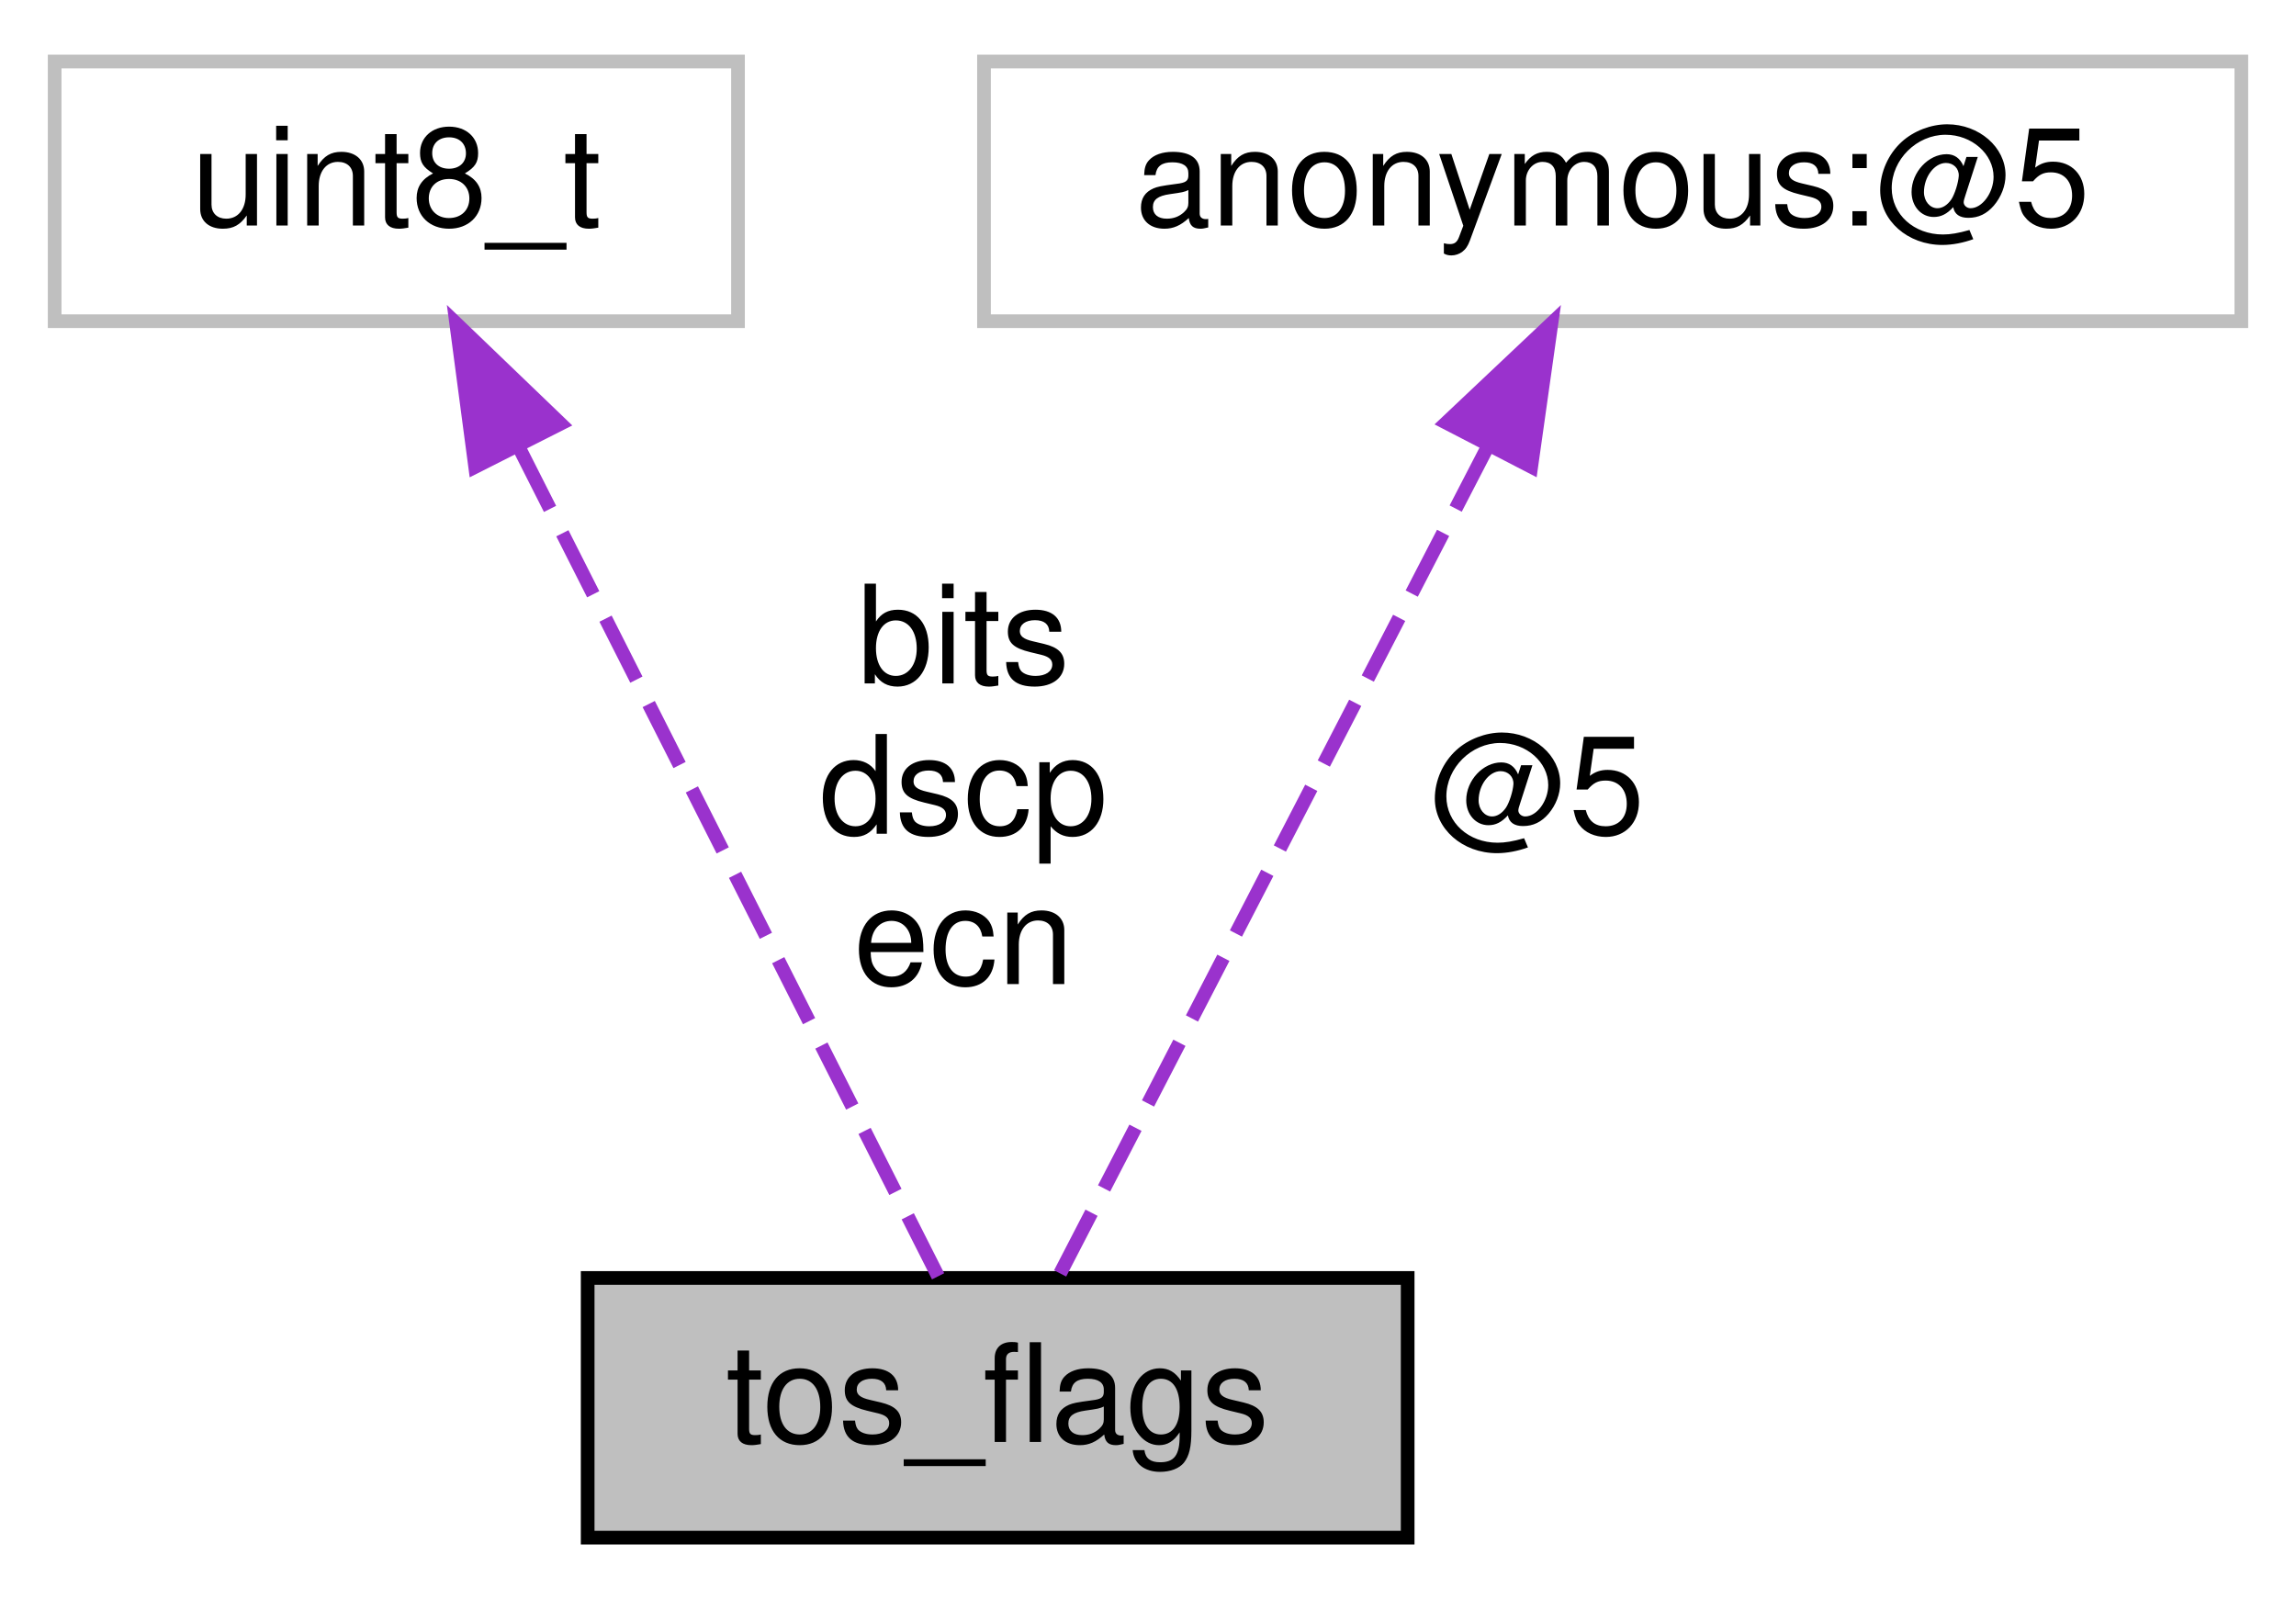
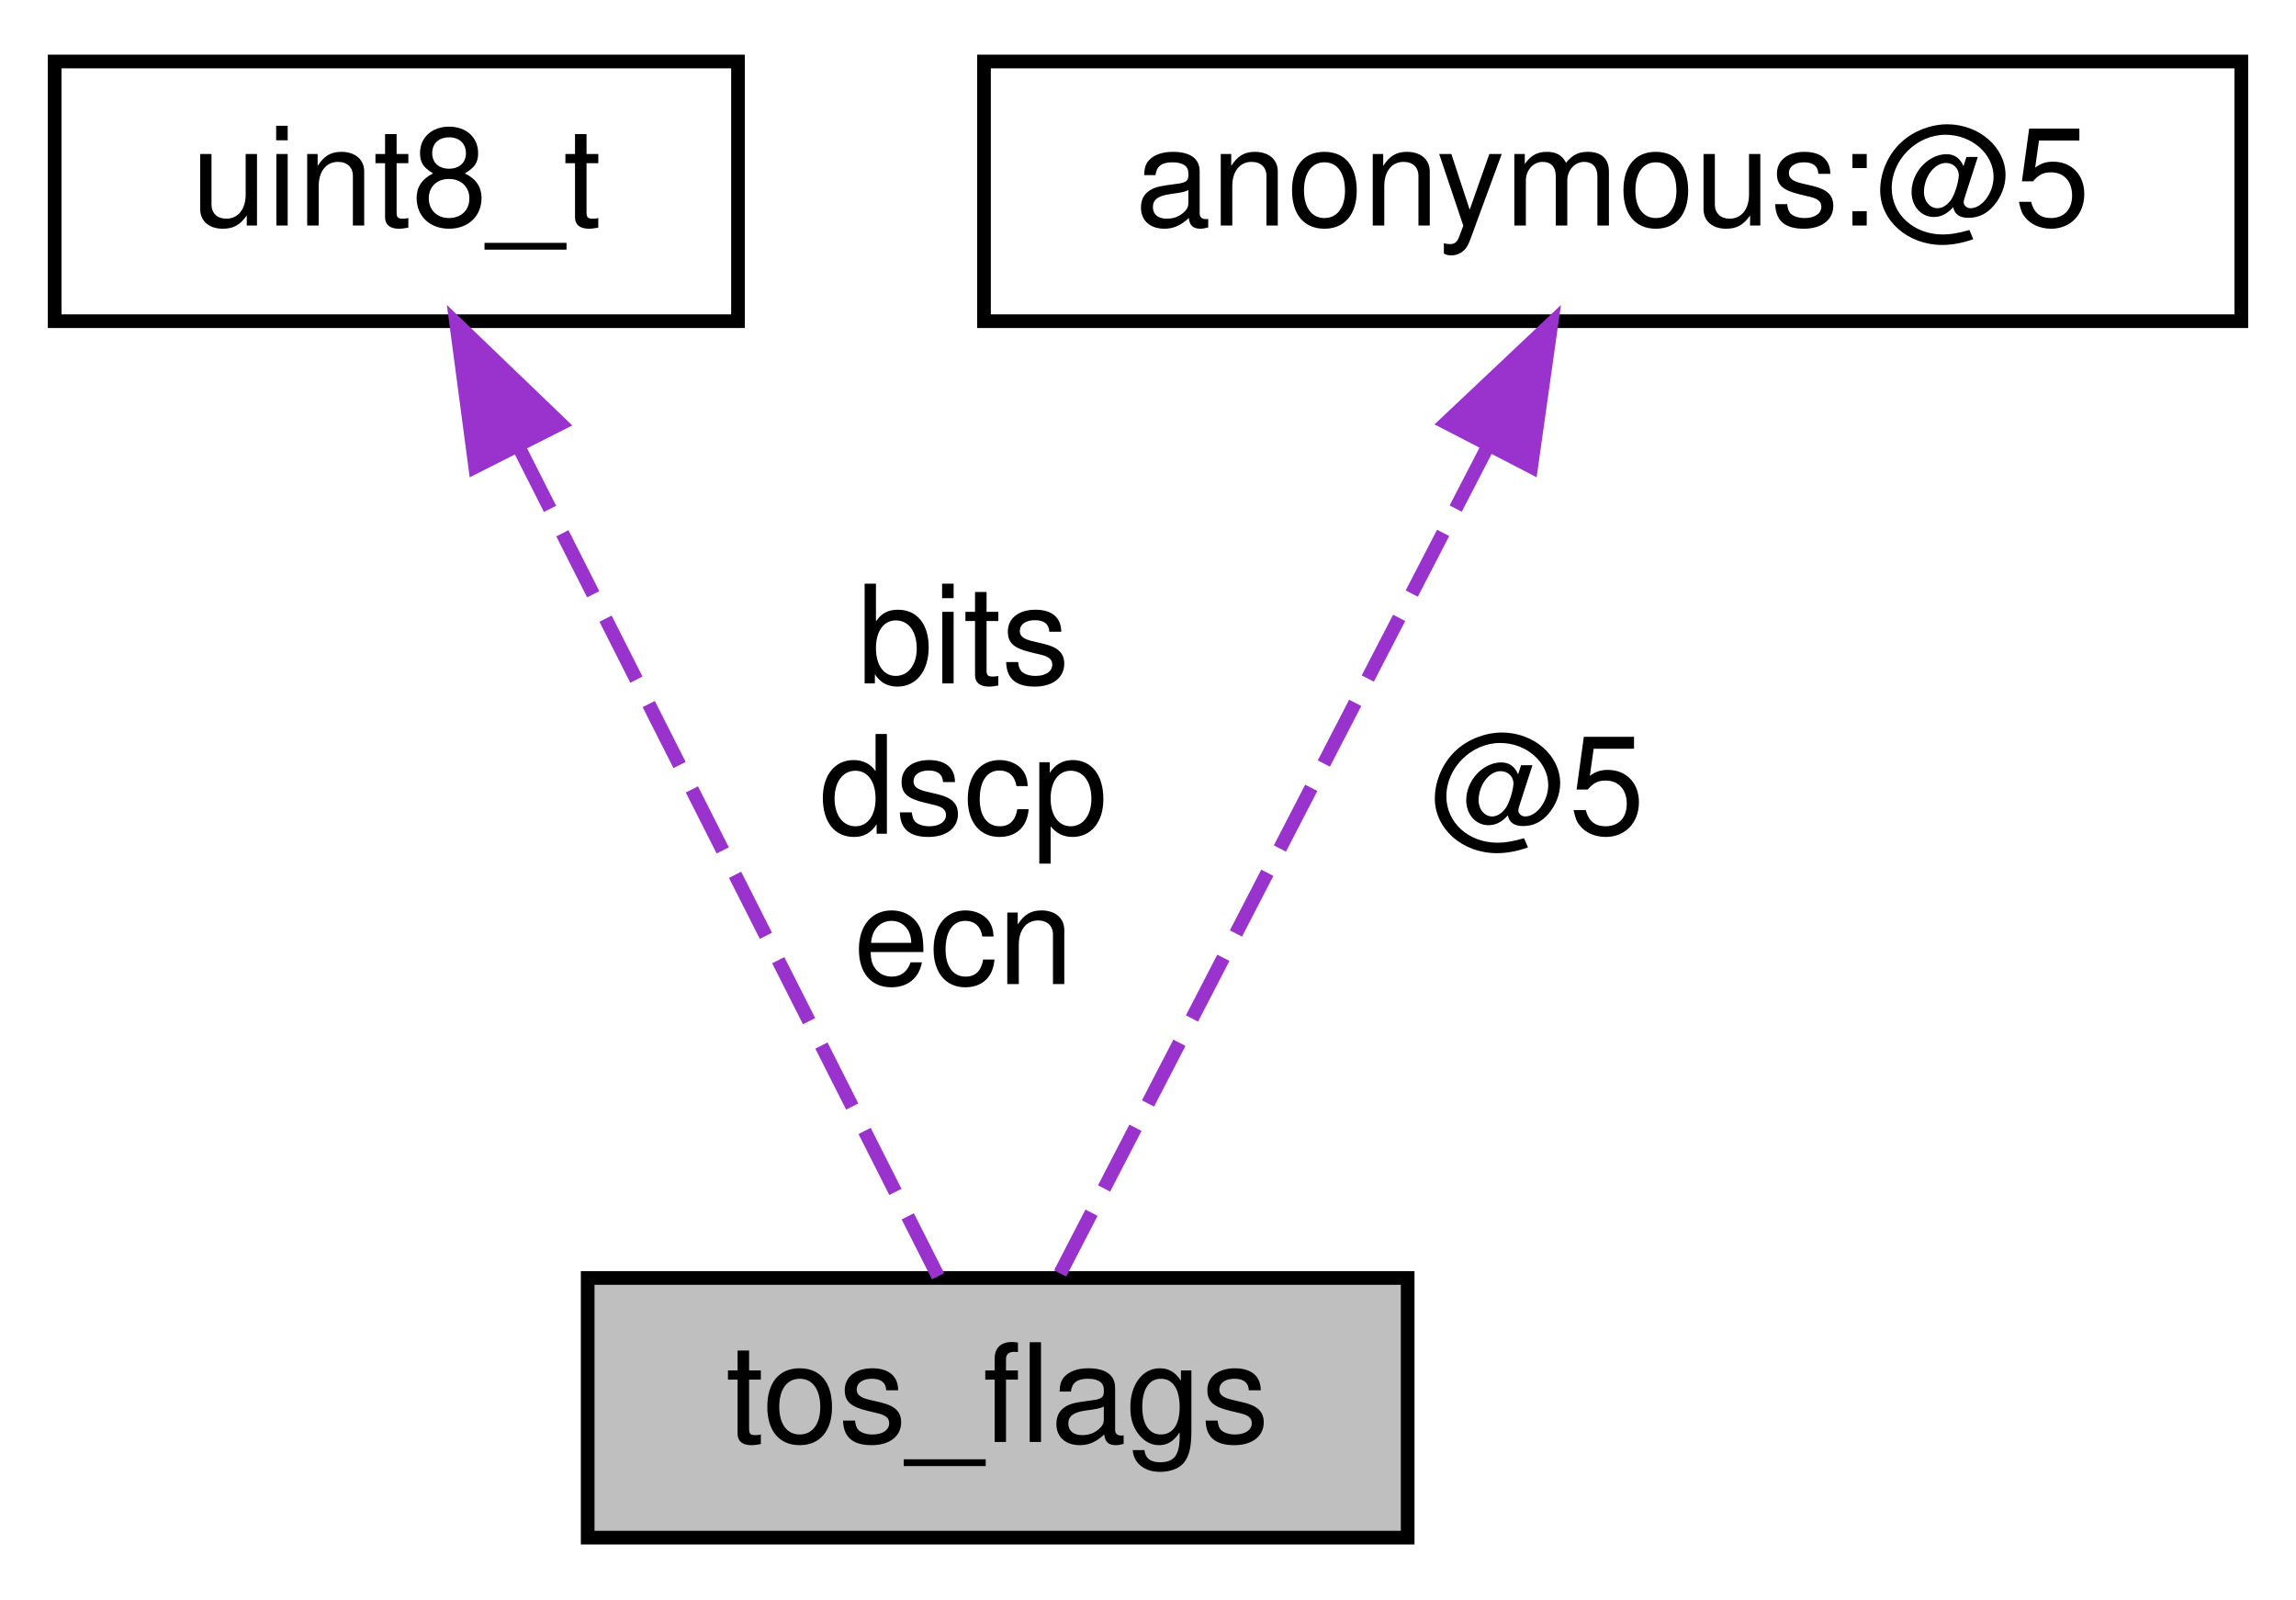
<svg xmlns="http://www.w3.org/2000/svg" xmlns:xlink="http://www.w3.org/1999/xlink" width="168pt" height="117pt" viewBox="0.00 0.00 168.00 117.00">
  <g id="graph0" class="graph" transform="scale(1 1) rotate(0) translate(4 113)">
    <g id="node1" class="node">
      <g id="a_node1">
        <a xlink:title=" ">
          <polygon fill="#bfbfbf" stroke="black" points="39,-0.5 39,-19.5 99,-19.5 99,-0.5 39,-0.5" />
          <text text-anchor="middle" x="69" y="-7.5" font-family="Helvetica,sans-Serif" font-size="10.00">tos_flags</text>
        </a>
      </g>
    </g>
    <g id="node2" class="node">
      <g id="a_node2">
        <a xlink:title=" ">
-           <polygon fill="none" stroke="#bfbfbf" points="0,-89.5 0,-108.5 50,-108.5 50,-89.5 0,-89.5" />
+           <polygon fill="none" stroke="black" points="0,-89.5 0,-108.5 50,-108.5 50,-89.5 0,-89.5" />
          <text text-anchor="middle" x="25" y="-96.5" font-family="Helvetica,sans-Serif" font-size="10.00">uint8_t</text>
        </a>
      </g>
    </g>
    <g id="edge1" class="edge">
      <path fill="none" stroke="#9a32cd" stroke-dasharray="5,2" d="M33.99,-80.23C43.32,-61.77 57.53,-33.67 64.64,-19.62" />
      <polygon fill="#9a32cd" stroke="#9a32cd" points="30.77,-78.84 29.38,-89.34 37.02,-82 30.77,-78.84" />
      <text text-anchor="middle" x="66.5" y="-63" font-family="Helvetica,sans-Serif" font-size="10.00"> bits</text>
      <text text-anchor="middle" x="66.5" y="-52" font-family="Helvetica,sans-Serif" font-size="10.00">dscp</text>
      <text text-anchor="middle" x="66.5" y="-41" font-family="Helvetica,sans-Serif" font-size="10.00">ecn</text>
    </g>
    <g id="node3" class="node">
      <g id="a_node3">
        <a xlink:title=" ">
-           <polygon fill="none" stroke="#bfbfbf" points="68,-89.5 68,-108.5 160,-108.5 160,-89.5 68,-89.5" />
+           <polygon fill="none" stroke="black" points="68,-89.5 68,-108.5 160,-108.5 160,-89.5 68,-89.5" />
          <text text-anchor="middle" x="114" y="-96.5" font-family="Helvetica,sans-Serif" font-size="10.00">anonymous:@5</text>
        </a>
      </g>
    </g>
    <g id="edge2" class="edge">
      <path fill="none" stroke="#9a32cd" stroke-dasharray="5,2" d="M104.81,-80.23C95.26,-61.77 80.73,-33.67 73.46,-19.62" />
      <polygon fill="#9a32cd" stroke="#9a32cd" points="101.82,-82.07 109.52,-89.34 108.04,-78.85 101.82,-82.07" />
      <text text-anchor="middle" x="108.5" y="-52" font-family="Helvetica,sans-Serif" font-size="10.00"> @5</text>
    </g>
  </g>
</svg>
